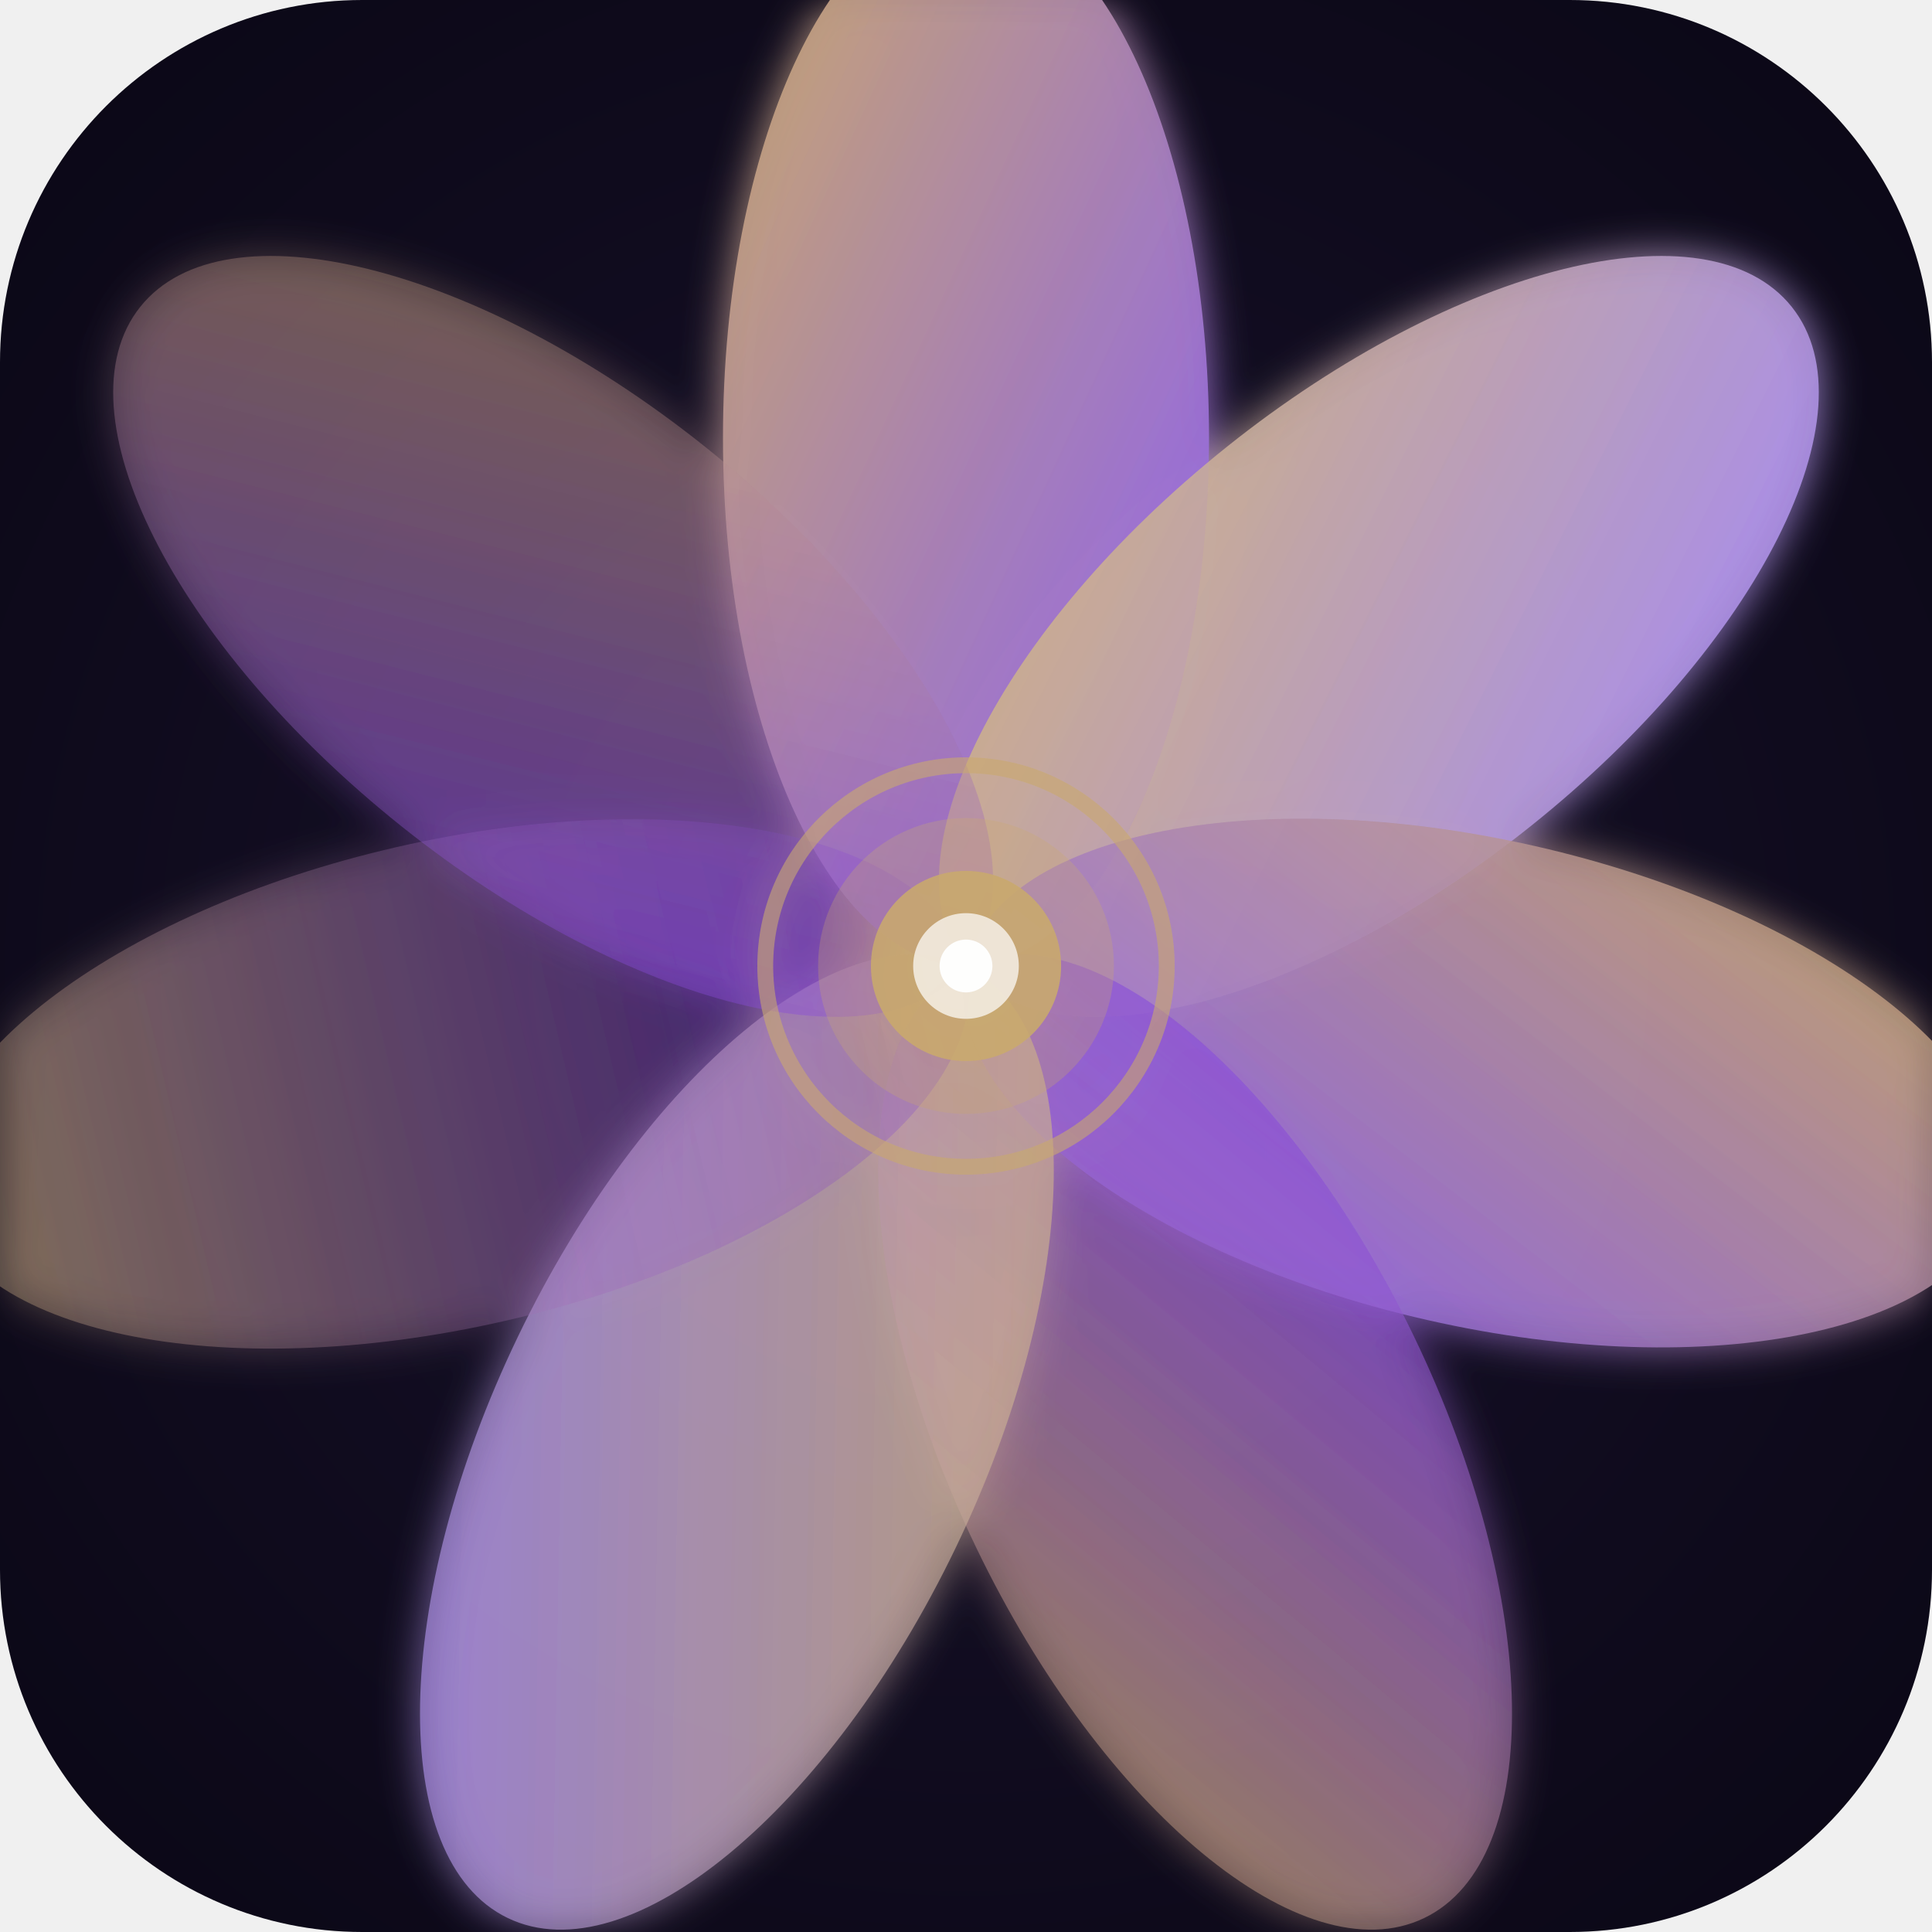
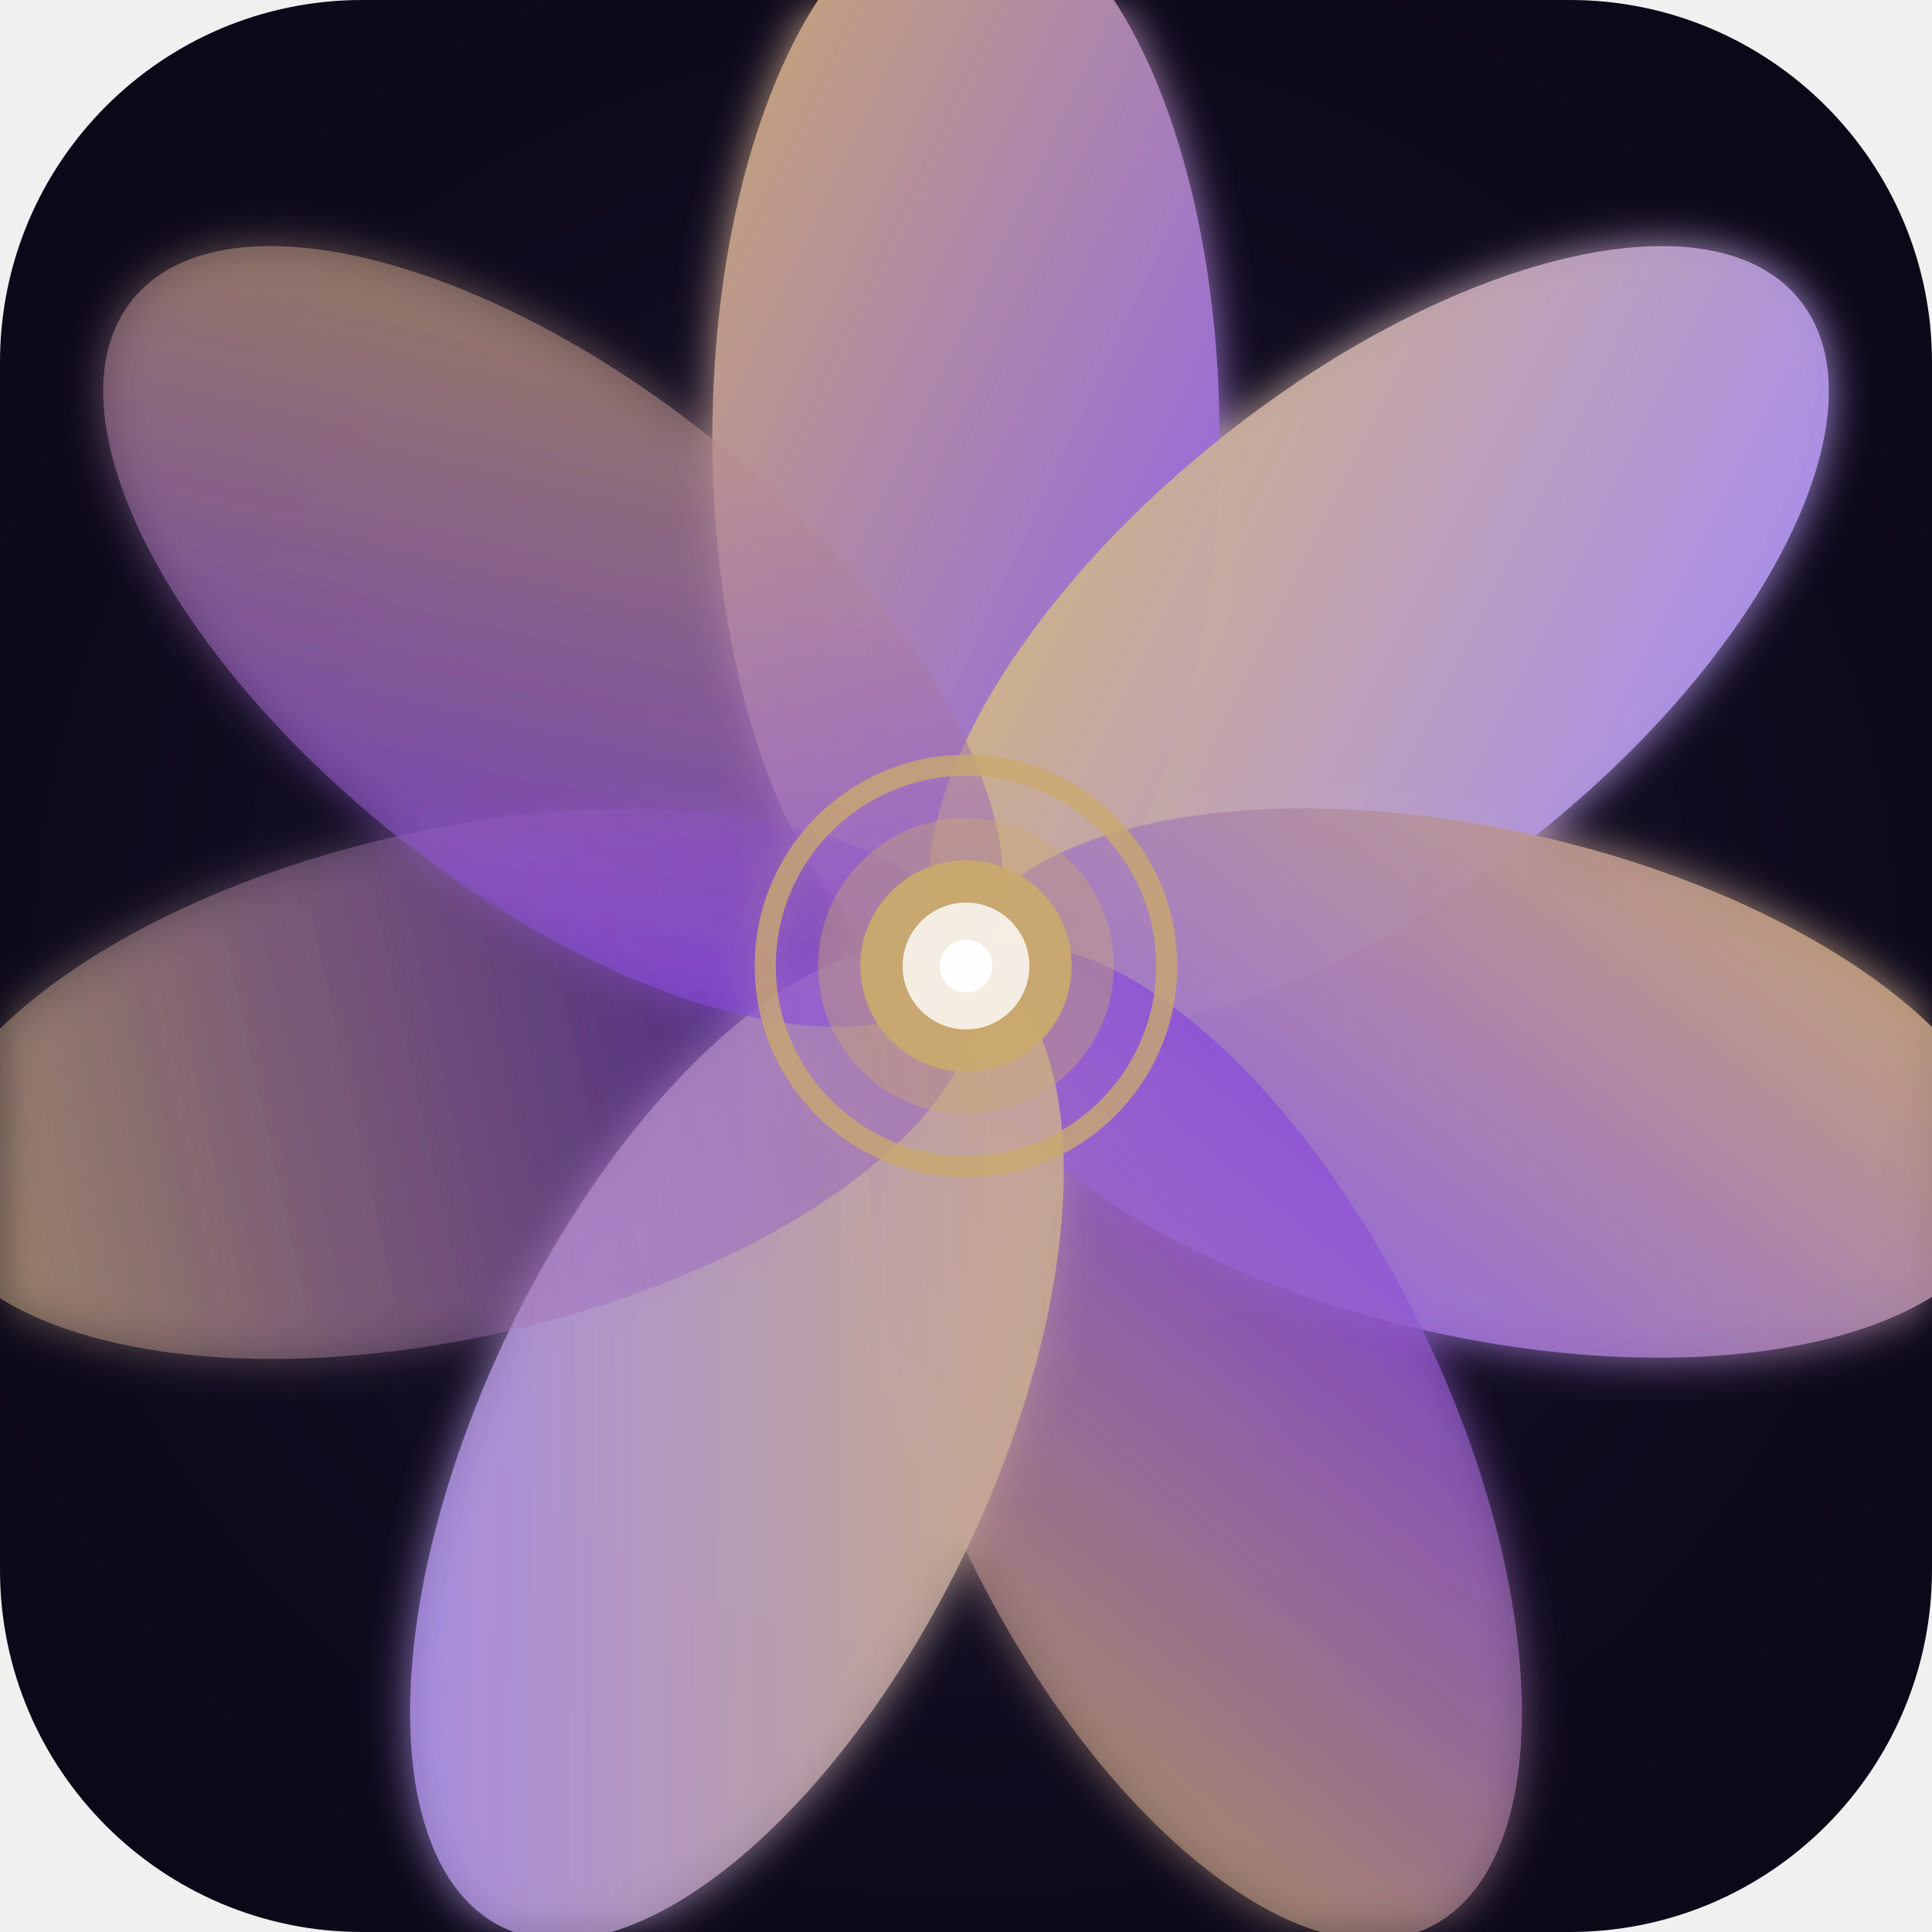
<svg xmlns="http://www.w3.org/2000/svg" viewBox="0 0 512 512" width="512" height="512">
  <defs>
    <radialGradient id="bg" cx="50%" cy="50%" r="70%">
      <stop offset="0%" stop-color="#18122B" />
      <stop offset="100%" stop-color="#0A0715" />
    </radialGradient>
    <linearGradient id="p1" x1="0%" y1="0%" x2="100%" y2="100%">
      <stop offset="0%" stop-color="#C9A96E" />
      <stop offset="100%" stop-color="#8B5CF6" />
    </linearGradient>
    <linearGradient id="p2" x1="100%" y1="0%" x2="0%" y2="100%">
      <stop offset="0%" stop-color="#A78BFA" />
      <stop offset="100%" stop-color="#D4B87A" />
    </linearGradient>
    <linearGradient id="p3" x1="0%" y1="100%" x2="100%" y2="0%">
      <stop offset="0%" stop-color="#7C3AED" stop-opacity="0.85" />
      <stop offset="100%" stop-color="#C9A96E" stop-opacity="0.7" />
    </linearGradient>
    <linearGradient id="p4" x1="50%" y1="0%" x2="50%" y2="100%">
      <stop offset="0%" stop-color="#DFC08A" stop-opacity="0.6" />
      <stop offset="100%" stop-color="#6D28D9" stop-opacity="0.4" />
    </linearGradient>
    <filter id="glow">
      <feGaussianBlur stdDeviation="4" result="b" />
      <feComposite in="SourceGraphic" in2="b" operator="over" />
    </filter>
  </defs>
  <rect width="512" height="512" fill="url(#bg)" rx="96" />
  <g transform="translate(256,256) scale(1.4)" filter="url(#glow)">
-     <ellipse cx="0" cy="-100" rx="46" ry="100" transform="rotate(0)" fill="url(#p1)" opacity="0.95" />
-     <ellipse cx="0" cy="-100" rx="46" ry="100" transform="rotate(51.4)" fill="url(#p2)" opacity="0.88" />
-     <ellipse cx="0" cy="-100" rx="46" ry="100" transform="rotate(102.8)" fill="url(#p1)" opacity="0.80" />
-     <ellipse cx="0" cy="-100" rx="46" ry="100" transform="rotate(154.3)" fill="url(#p3)" opacity="0.72" />
-     <ellipse cx="0" cy="-100" rx="46" ry="100" transform="rotate(205.7)" fill="url(#p2)" opacity="0.64" />
-     <ellipse cx="0" cy="-100" rx="46" ry="100" transform="rotate(257.1)" fill="url(#p4)" opacity="0.56" />
-     <ellipse cx="0" cy="-100" rx="46" ry="100" transform="rotate(308.6)" fill="url(#p3)" opacity="0.48" />
-     <circle cx="0" cy="0" r="38" fill="none" stroke="#C9A96E" stroke-width="3" opacity="0.6" />
-     <circle cx="0" cy="0" r="28" fill="#C9A96E" opacity="0.3" />
-     <circle cx="0" cy="0" r="18" fill="#C9A96E" opacity="0.9" />
-     <circle cx="0" cy="0" r="10" fill="#FFFFFF" opacity="0.7" />
+     <ellipse cx="0" cy="-100" rx="48" ry="102" transform="rotate(0)" fill="url(#p1)" opacity="1" />
+     <ellipse cx="0" cy="-100" rx="48" ry="102" transform="rotate(51.4)" fill="url(#p2)" opacity="0.95" />
+     <ellipse cx="0" cy="-100" rx="48" ry="102" transform="rotate(102.8)" fill="url(#p1)" opacity="0.90" />
+     <ellipse cx="0" cy="-100" rx="48" ry="102" transform="rotate(154.3)" fill="url(#p3)" opacity="0.85" />
+     <ellipse cx="0" cy="-100" rx="48" ry="102" transform="rotate(205.7)" fill="url(#p2)" opacity="0.80" />
+     <ellipse cx="0" cy="-100" rx="48" ry="102" transform="rotate(257.1)" fill="url(#p4)" opacity="0.75" />
+     <ellipse cx="0" cy="-100" rx="48" ry="102" transform="rotate(308.6)" fill="url(#p3)" opacity="0.70" />
+     <circle cx="0" cy="0" r="38" fill="none" stroke="#C9A96E" stroke-width="4" opacity="0.8" />
+     <circle cx="0" cy="0" r="28" fill="#C9A96E" opacity="0.4" />
+     <circle cx="0" cy="0" r="20" fill="#C9A96E" opacity="0.95" />
+     <circle cx="0" cy="0" r="12" fill="#FFFFFF" opacity="0.8" />
    <circle cx="0" cy="0" r="5" fill="#FFFFFF" opacity="0.95" />
  </g>
</svg>
